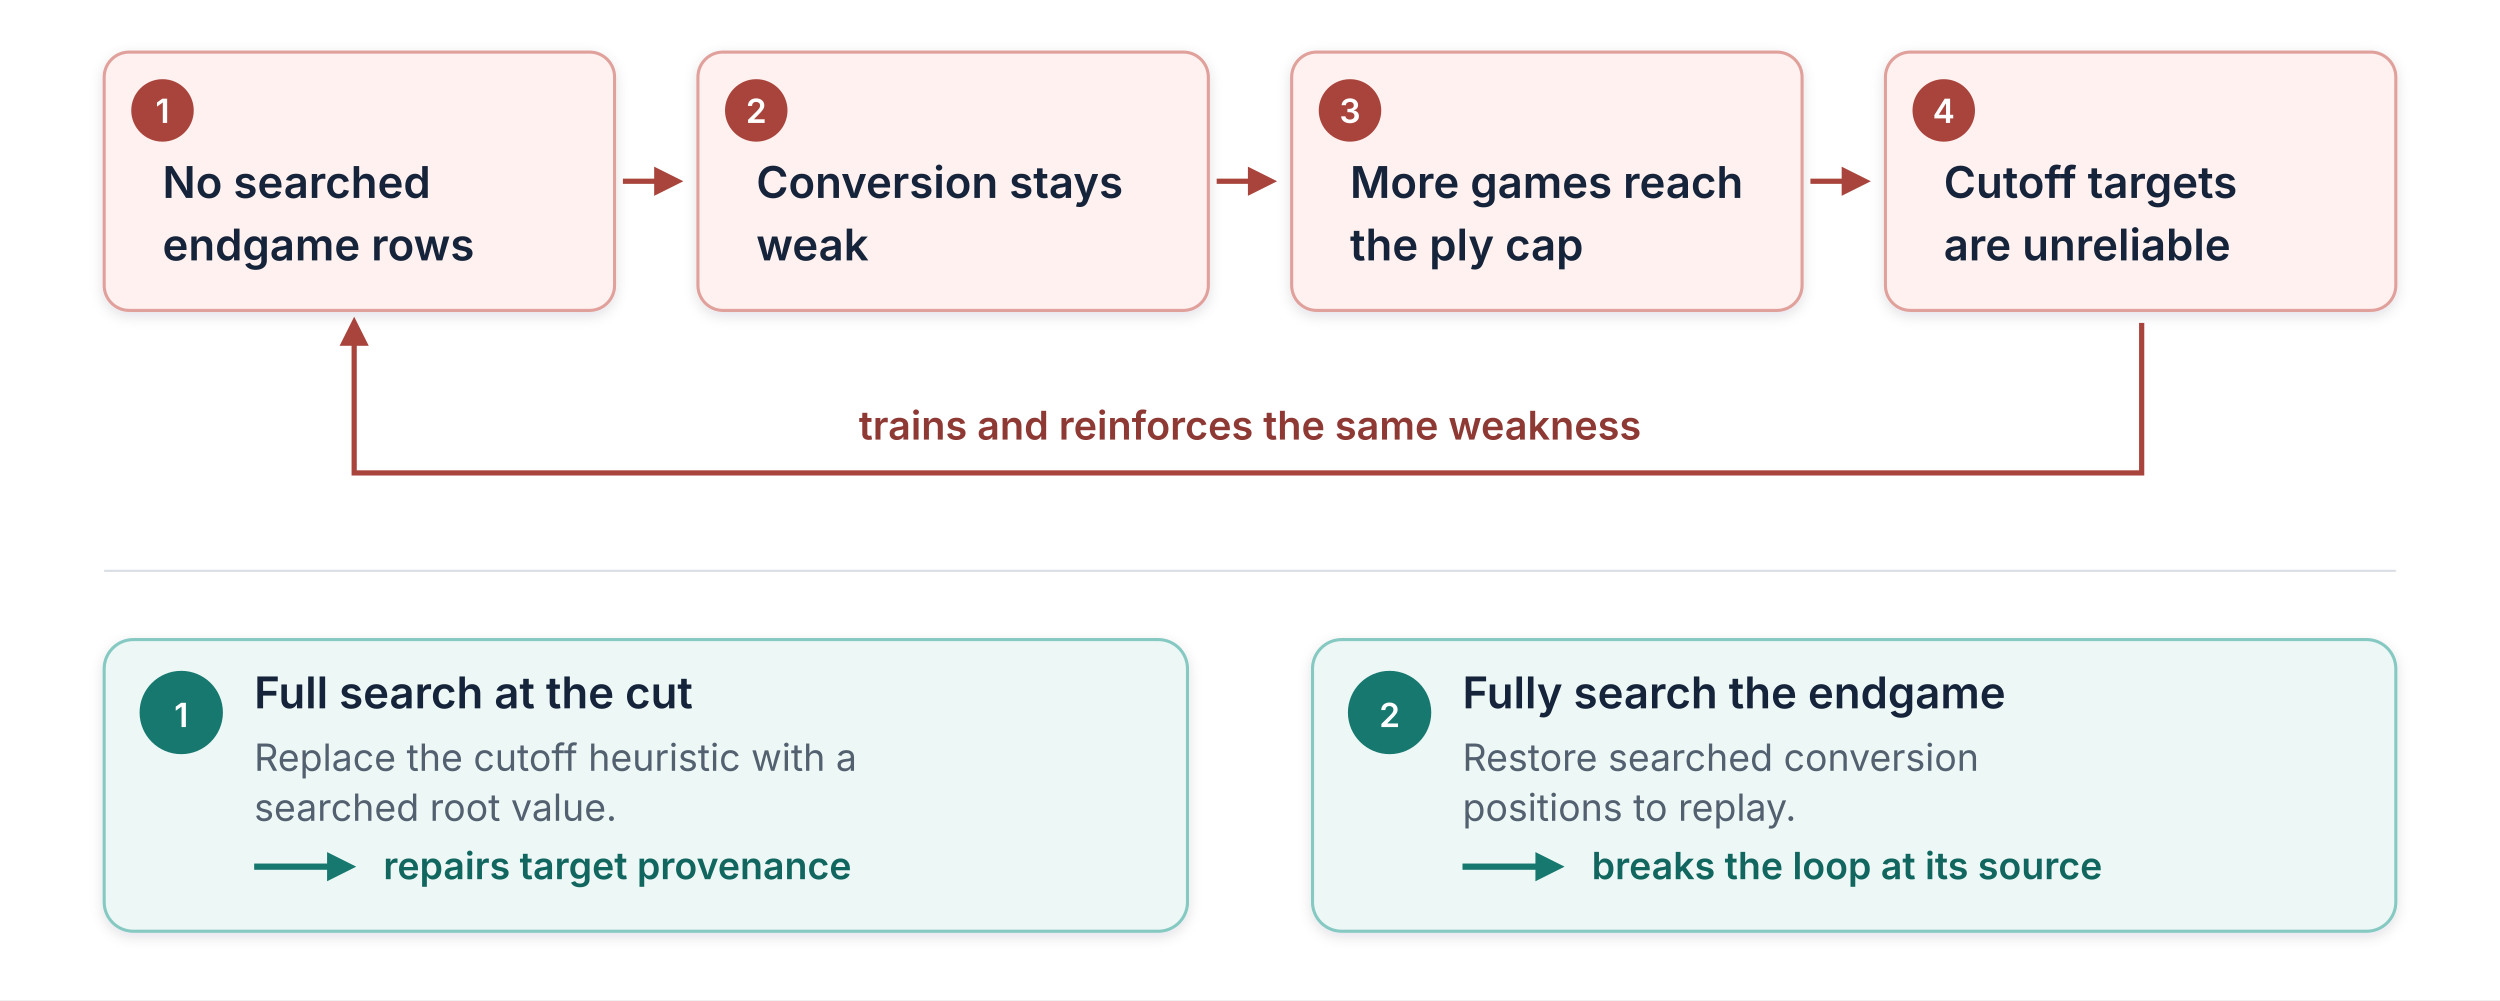
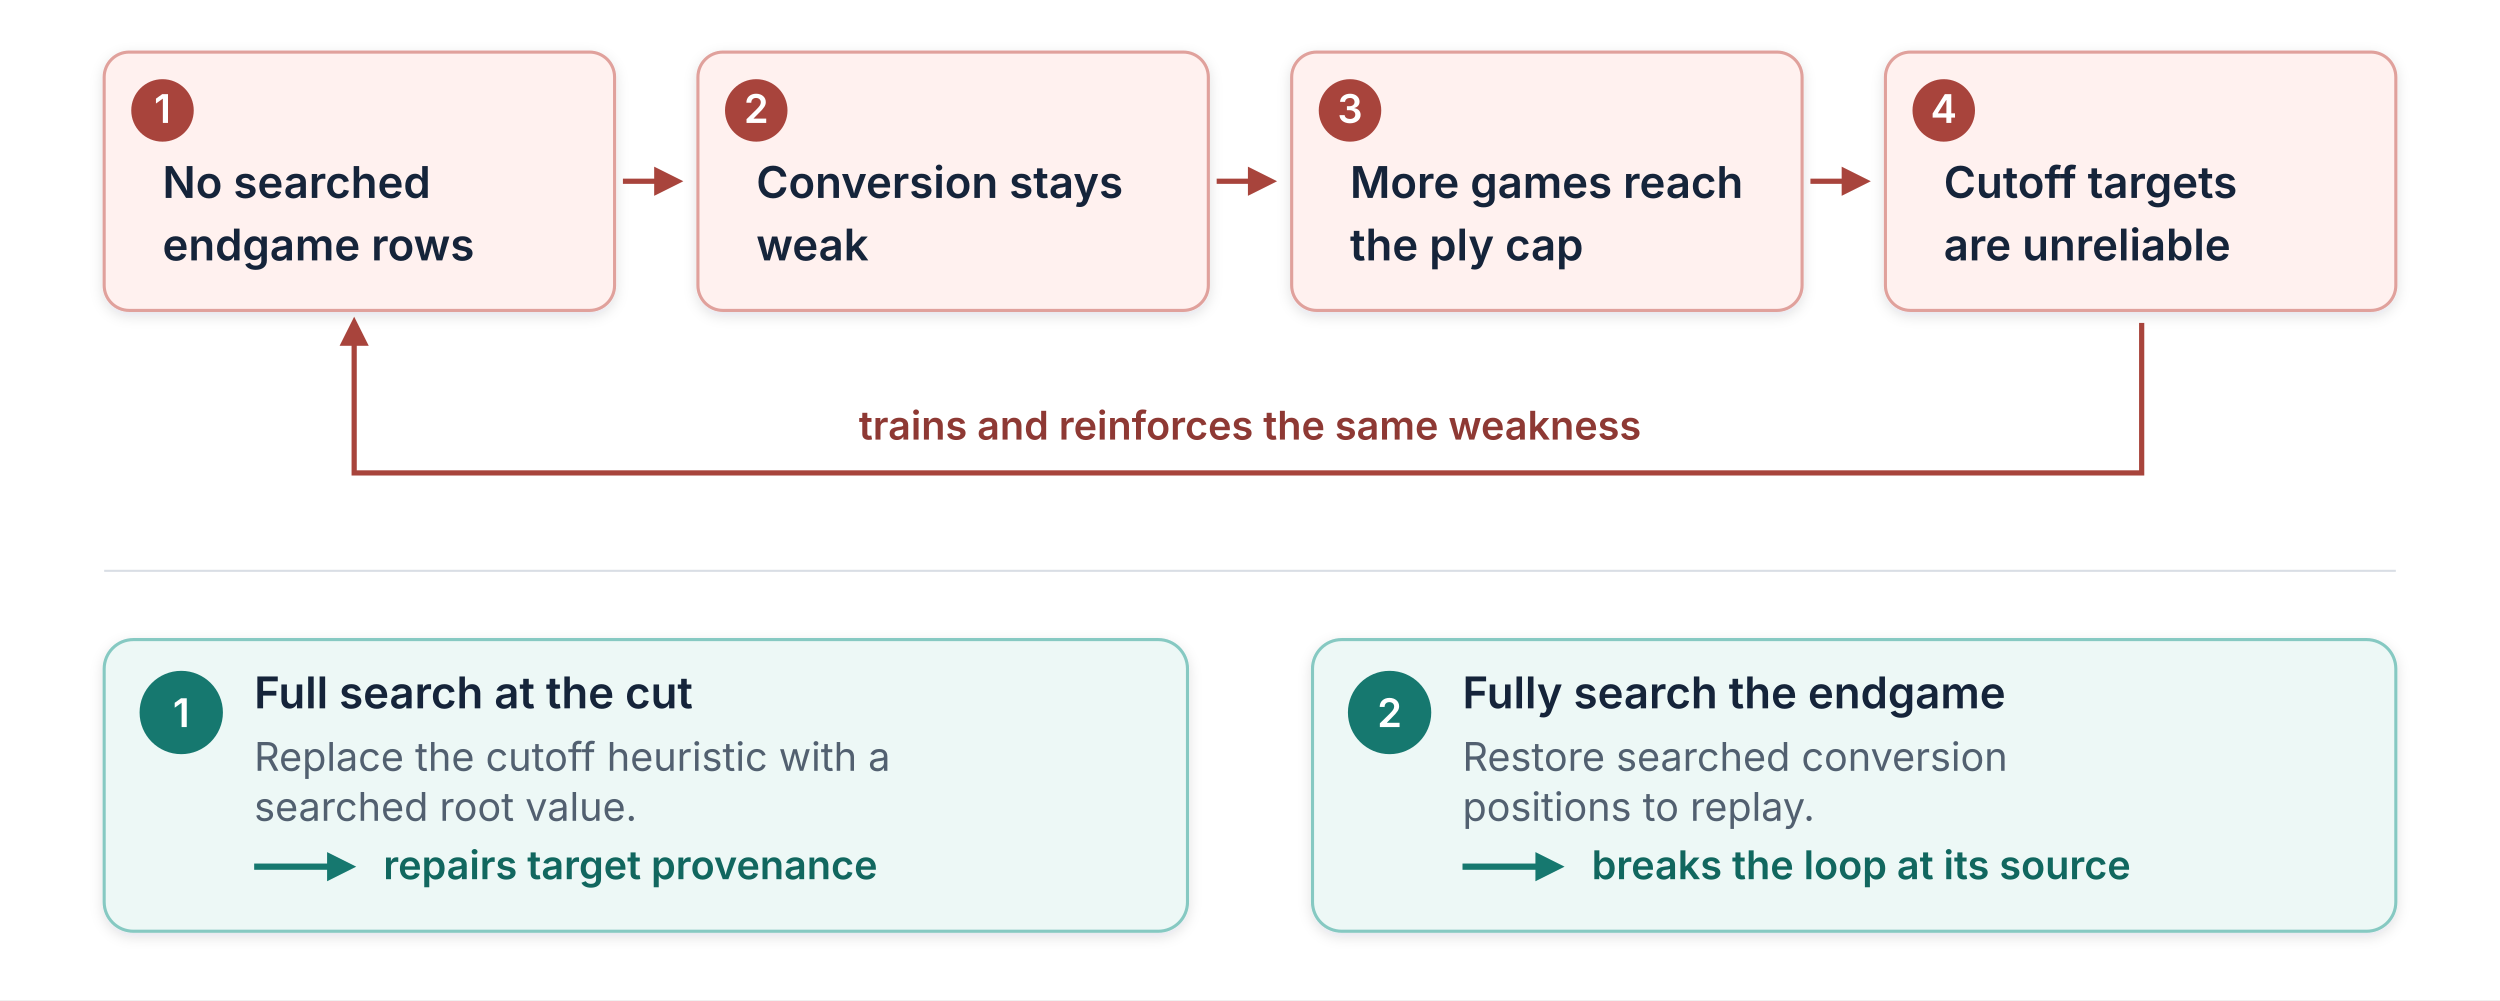
<svg xmlns="http://www.w3.org/2000/svg" width="1200" height="480" viewBox="0 0 1200 480" role="img" aria-labelledby="title description">
  <defs>
    <filter id="soft-shadow" x="-10%" y="-20%" width="120%" height="150%">
      <feDropShadow dx="0" dy="2" stdDeviation="3" flood-color="#15243A" flood-opacity="0.12" />
    </filter>
  </defs>
  <rect width="1200" height="480" fill="#FFFFFF" />
  <g transform="translate(0,-115)">
    <g filter="url(#soft-shadow)">
      <rect x="50" y="140" width="245" height="124" rx="12" fill="#FFF1EF" stroke="#E0A19C" stroke-width="1.5" />
      <rect x="335" y="140" width="245" height="124" rx="12" fill="#FFF1EF" stroke="#E0A19C" stroke-width="1.5" />
      <rect x="620" y="140" width="245" height="124" rx="12" fill="#FFF1EF" stroke="#E0A19C" stroke-width="1.5" />
      <rect x="905" y="140" width="245" height="124" rx="12" fill="#FFF1EF" stroke="#E0A19C" stroke-width="1.5" />
    </g>
    <g font-family="Inter, Segoe UI, Arial, sans-serif">
      <circle cx="78" cy="168" r="15" fill="#A8443C" />
-       <text x="78" y="174" text-anchor="middle" fill="#FFFFFF" font-size="16" font-weight="600">1</text>
+       <text x="78" y="174" text-anchor="middle" fill="#FFFFFF" font-size="19" font-weight="600">1</text>
      <text x="78" y="210" fill="#15243A" font-size="21" font-weight="600">
        <tspan x="78" dy="0">No searched</tspan>
        <tspan x="78" dy="30">endgame rows</tspan>
      </text>
      <circle cx="363" cy="168" r="15" fill="#A8443C" />
-       <text x="363" y="174" text-anchor="middle" fill="#FFFFFF" font-size="16" font-weight="600">2</text>
+       <text x="363" y="174" text-anchor="middle" fill="#FFFFFF" font-size="19" font-weight="600">2</text>
      <text x="363" y="210" fill="#15243A" font-size="21" font-weight="600">
        <tspan x="363" dy="0">Conversion stays</tspan>
        <tspan x="363" dy="30">weak</tspan>
      </text>
      <circle cx="648" cy="168" r="15" fill="#A8443C" />
-       <text x="648" y="174" text-anchor="middle" fill="#FFFFFF" font-size="16" font-weight="600">3</text>
+       <text x="648" y="174" text-anchor="middle" fill="#FFFFFF" font-size="19" font-weight="600">3</text>
      <text x="648" y="210" fill="#15243A" font-size="21" font-weight="600">
        <tspan x="648" dy="0">More games reach</tspan>
        <tspan x="648" dy="30">the ply cap</tspan>
      </text>
      <circle cx="933" cy="168" r="15" fill="#A8443C" />
-       <text x="933" y="174" text-anchor="middle" fill="#FFFFFF" font-size="16" font-weight="600">4</text>
+       <text x="933" y="174" text-anchor="middle" fill="#FFFFFF" font-size="19" font-weight="600">4</text>
      <text x="933" y="210" fill="#15243A" font-size="21" font-weight="600">
        <tspan x="933" dy="0">Cutoff targets</tspan>
        <tspan x="933" dy="30">are unreliable</tspan>
      </text>
    </g>
    <g fill="none" stroke="#A8443C" stroke-width="2.5">
      <path d="M 299 202 H 315" />
      <path d="M 584 202 H 600" />
      <path d="M 869 202 H 885" />
      <path d="M 1028 270 V 342 H 170 V 280" />
    </g>
    <g fill="#A8443C">
      <polygon points="314,195 328,202 314,209" />
      <polygon points="599,195 613,202 599,209" />
      <polygon points="884,195 898,202 884,209" />
      <polygon points="163,281 170,267 177,281" />
    </g>
    <text x="600" y="326" text-anchor="middle" fill="#8E3934" font-family="Inter, Segoe UI, Arial, sans-serif" font-size="19" font-weight="600">
    trains and reinforces the same weakness
  </text>
    <line x1="50" y1="389" x2="1150" y2="389" stroke="#D9DEE5" stroke-width="1" />
    <g transform="translate(0,-25)">
      <g filter="url(#soft-shadow)">
        <rect x="50" y="447" width="520" height="140" rx="14" fill="#EDF8F6" stroke="#86C9C2" stroke-width="1.5" />
        <rect x="630" y="447" width="520" height="140" rx="14" fill="#EDF8F6" stroke="#86C9C2" stroke-width="1.5" />
      </g>
      <g font-family="Inter, Segoe UI, Arial, sans-serif">
        <circle cx="87" cy="482" r="20" fill="#16786F" />
-         <text x="87" y="489" text-anchor="middle" fill="#FFFFFF" font-size="16" font-weight="600">1</text>
+         <text x="87" y="489" text-anchor="middle" fill="#FFFFFF" font-size="19" font-weight="600">1</text>
        <text x="122" y="480" fill="#15243A" font-size="21" font-weight="600">Full search at the cut</text>
-         <text x="122" y="510" fill="#526070" font-size="18">
+         <text x="122" y="510" fill="#526070" font-size="19">
          <tspan x="122" dy="0">Replace the cutoff heuristic with a</tspan>
          <tspan x="122" dy="24">searched root value.</tspan>
        </text>
        <line x1="122" y1="556" x2="158" y2="556" stroke="#16786F" stroke-width="3" />
        <polygon points="157,549 171,556 157,563" fill="#16786F" />
-         <text x="184" y="562" fill="#11675F" font-size="18" font-weight="600">repairs target provenance</text>
+         <text x="184" y="562" fill="#11675F" font-size="19" font-weight="600">repairs target provenance</text>
        <circle cx="667" cy="482" r="20" fill="#16786F" />
-         <text x="667" y="489" text-anchor="middle" fill="#FFFFFF" font-size="16" font-weight="600">2</text>
+         <text x="667" y="489" text-anchor="middle" fill="#FFFFFF" font-size="19" font-weight="600">2</text>
        <text x="702" y="480" fill="#15243A" font-size="21" font-weight="600">Fully search the endgame</text>
-         <text x="702" y="510" fill="#526070" font-size="18">
+         <text x="702" y="510" fill="#526070" font-size="19">
          <tspan x="702" dy="0">Restore searched conversion</tspan>
          <tspan x="702" dy="24">positions to replay.</tspan>
        </text>
        <line x1="702" y1="556" x2="738" y2="556" stroke="#16786F" stroke-width="3" />
        <polygon points="737,549 751,556 737,563" fill="#16786F" />
-         <text x="764" y="562" fill="#11675F" font-size="18" font-weight="600">breaks the loop at its source</text>
+         <text x="764" y="562" fill="#11675F" font-size="19" font-weight="600">breaks the loop at its source</text>
      </g>
    </g>
  </g>
</svg>
